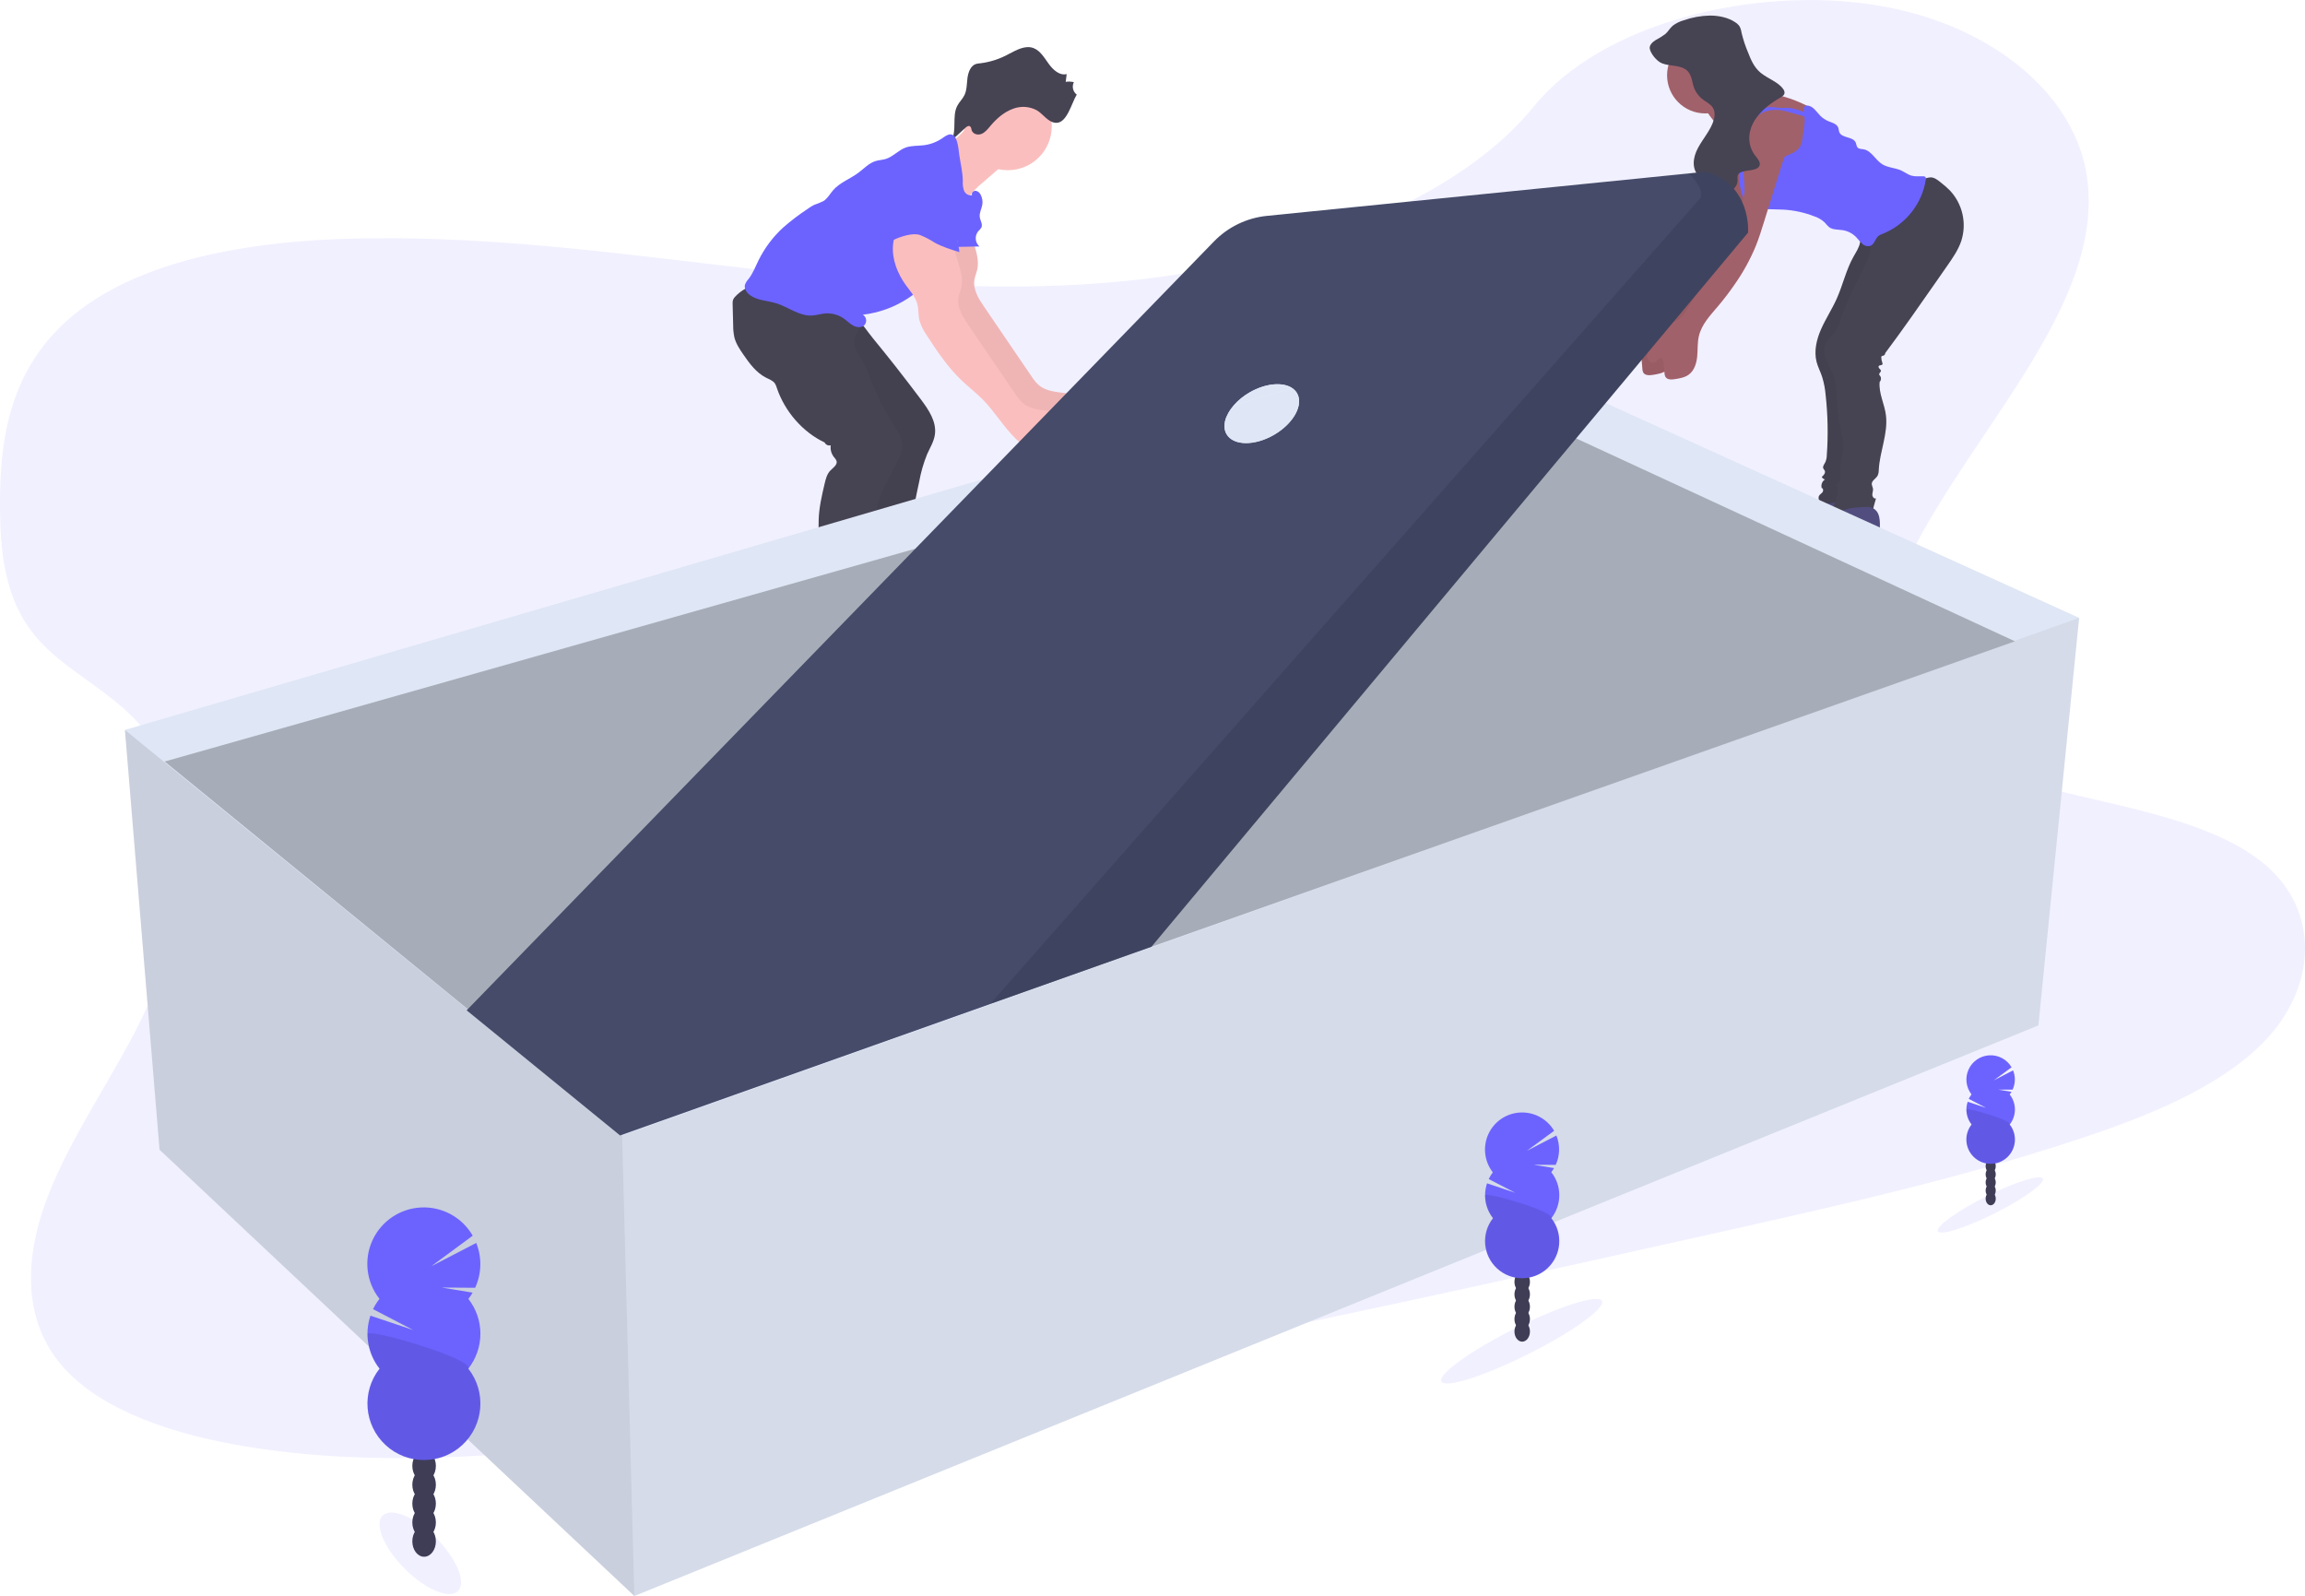
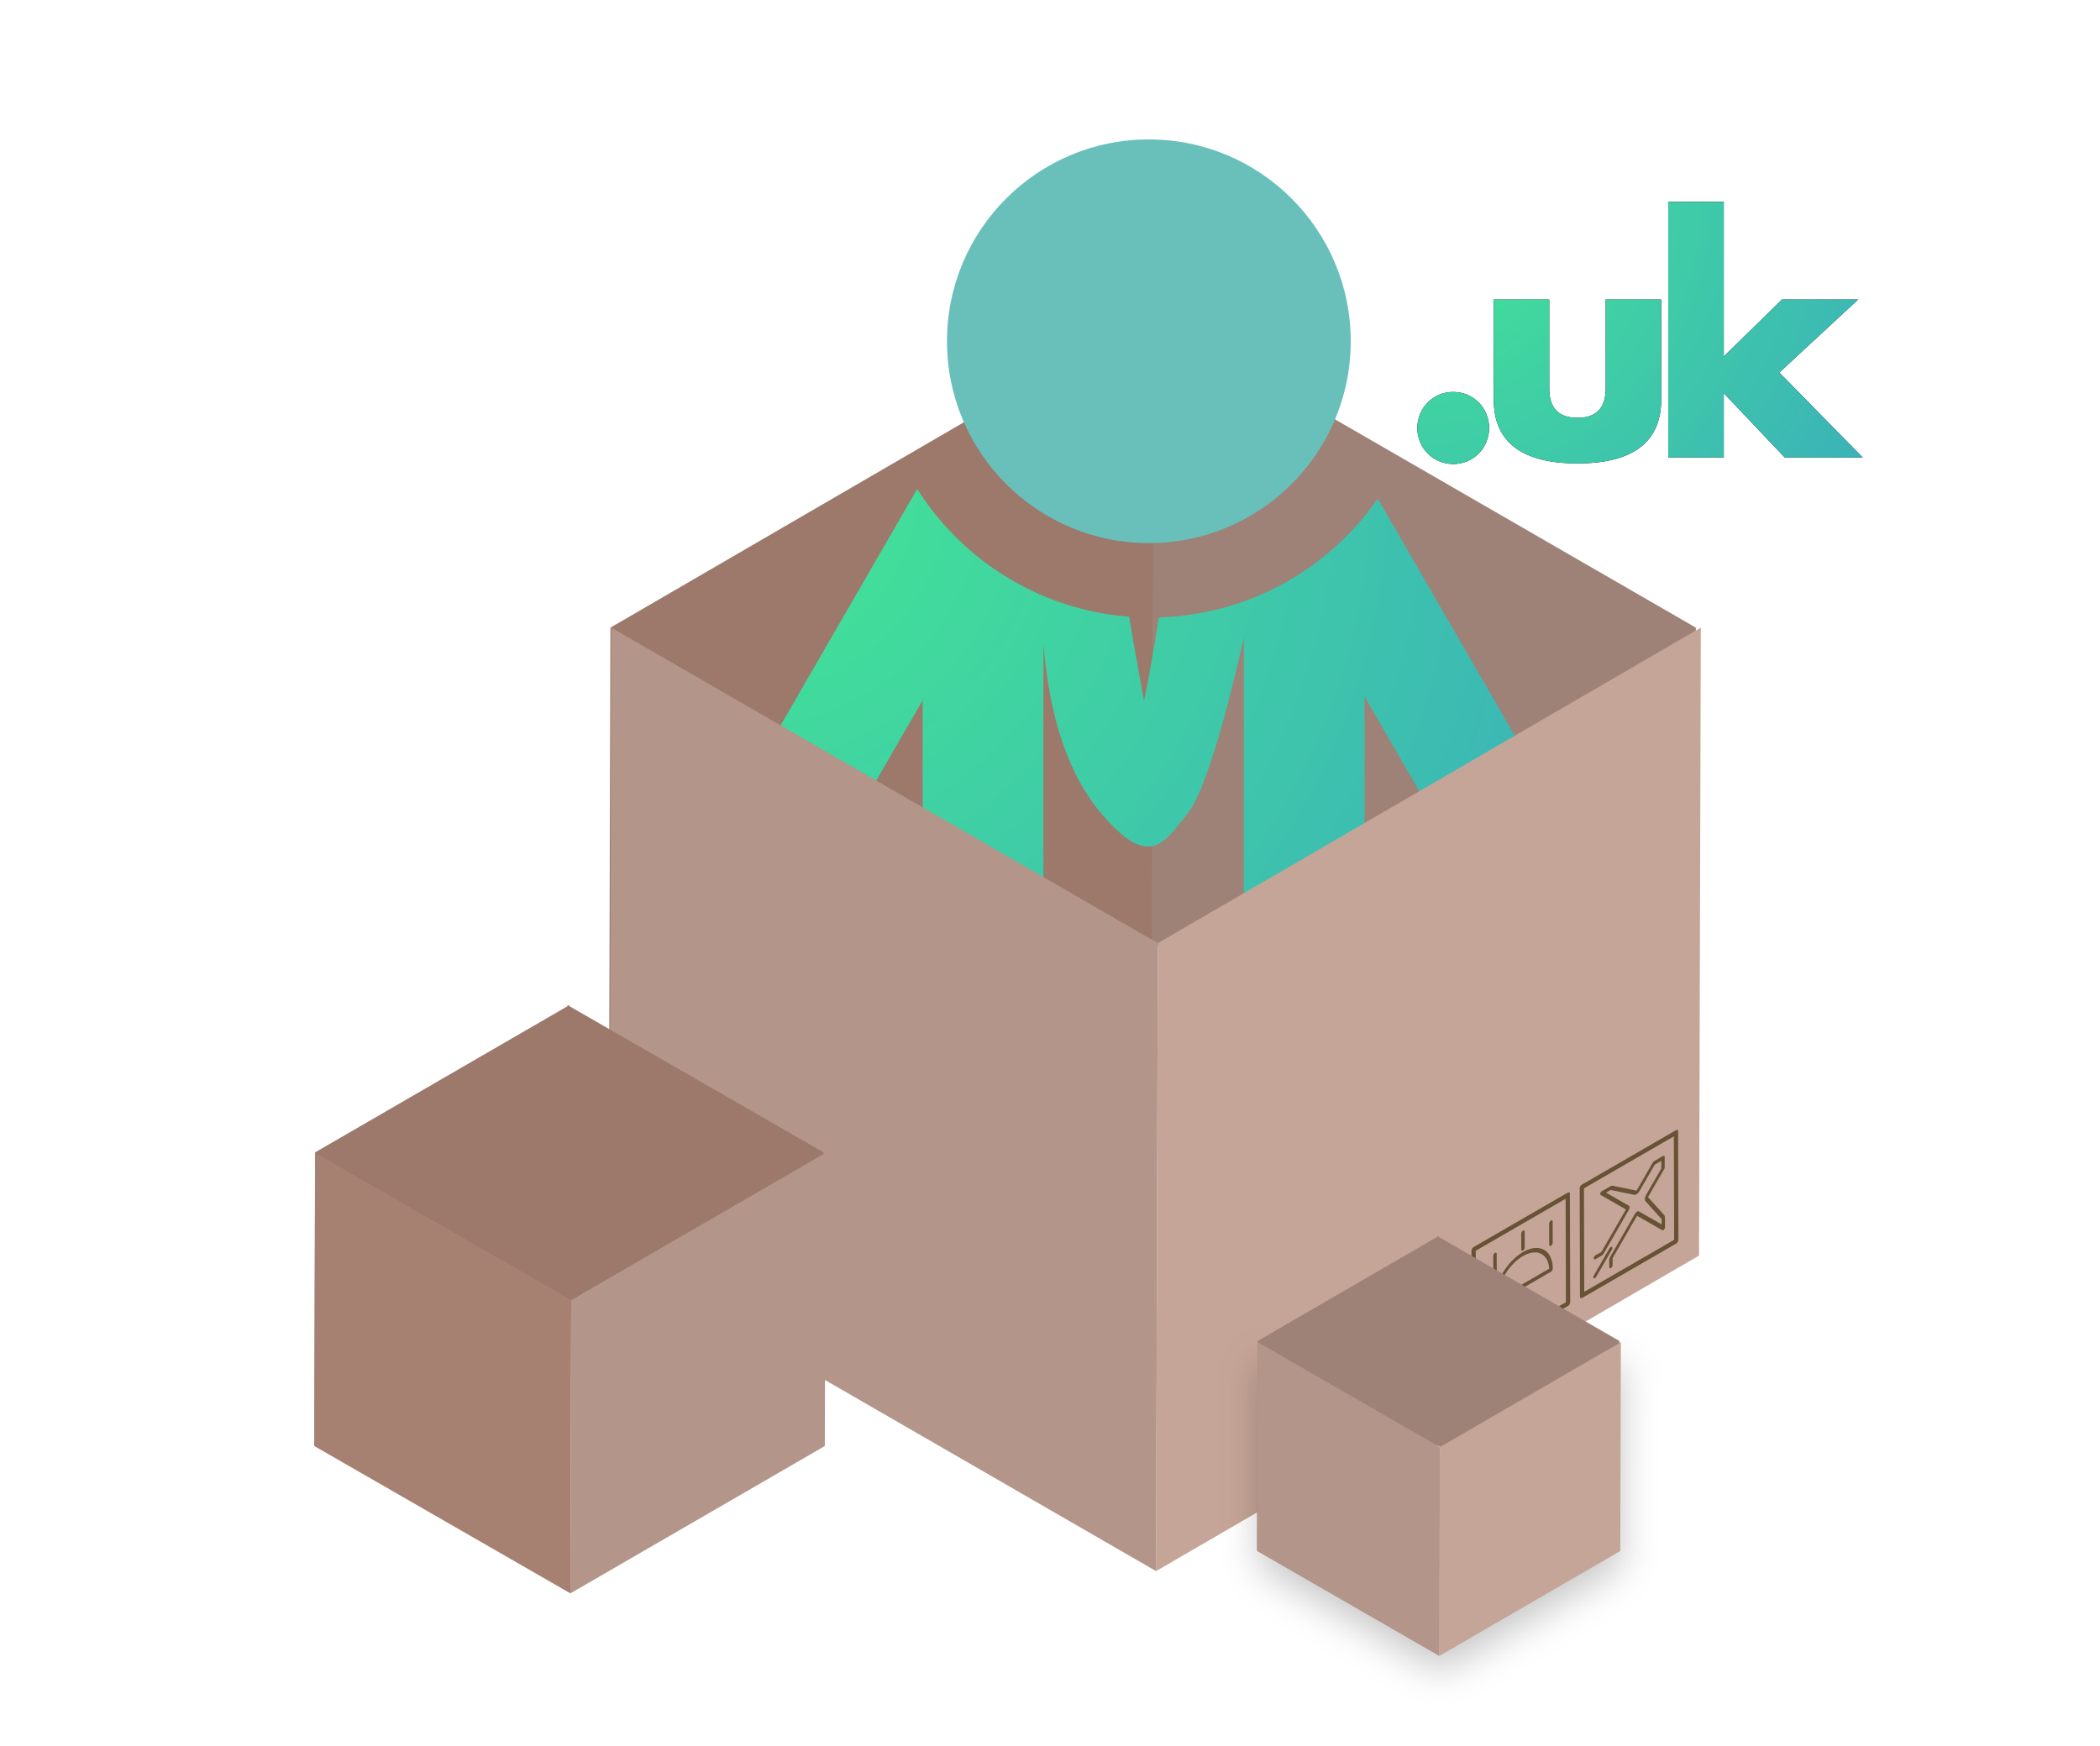
- <svg xmlns="http://www.w3.org/2000/svg" id="af37ba8d-cf8f-4443-ba8a-6bf7da051a26" data-name="Layer 1" width="1131.14" height="783.2" viewBox="0 0 1131.14 783.2">
-   <path d="M618.92,192c-71.37,12-142.69,6.62-211.31-1.15s-137-17.88-208.48-15.06C153.18,177.65,102,186.74,70,213.42,39.19,239.1,34.46,273.84,34.43,305.2c0,23.6,2,48,18.63,66.83,11.51,13.06,29.22,22.44,42.56,34.49,46.44,41.93,32.5,107.71,2.23,163.61-14.2,26.22-31.58,52-41.23,78.82s-10.88,55.63,6.56,77.6c17.28,21.77,50.64,34.1,85.4,40.53,70.61,13.07,149.21,5.25,225.26-5.42,168.35-23.61,334.94-60.78,501.08-97.86,61.48-13.73,123.23-27.52,182.46-47.38,32.89-11,66.37-24.83,87.58-46.33,26.92-27.31,27.54-64.65,1.45-87-43.77-37.57-142.62-29.49-176.5-72.39C951.26,387,959.28,355,974,326.8c31.59-60.58,92.8-120.35,84.68-180.84-5.58-41.54-47.5-76-103.59-85-58.79-9.52-134.22,8.07-168,49.76C752.4,153.61,681.94,181.42,618.92,192Z" transform="translate(-34.43 -58.4)" fill="#6c63ff" opacity="0.1" />
-   <path d="M889.11,165.49c-1.21,3.88-2.43,7.76-4,11.53A97.55,97.55,0,0,1,875,195.63a135.06,135.06,0,0,1-8.44,11.06c-3.76,4.43-7.95,8.89-9.28,14.55-.77,3.27-.51,6.69-.84,10s-1.4,6.88-4.11,8.88c-1.93,1.43-4.4,1.86-6.77,2.24-1.7.27-3.82.35-4.71-1.12a4.4,4.4,0,0,1-.46-1.94l-.41-4.89c-.09-1.05-.46-2.41-1.52-2.46s-1.59,1.36-2.49,2c-1.2.84-3,0-3.66-1.27a6.19,6.19,0,0,1-.11-4.29,20.37,20.37,0,0,1,10.48-13,30.09,30.09,0,0,0,5.1-2.66,17.43,17.43,0,0,0,4-5.06c9.28-15.28,18.61-30.64,25.15-47.27a34.72,34.72,0,0,0,2.6-9.31c.32-3.28-.19-6.56-.4-9.85a56.21,56.21,0,0,1,1.61-17.52,14,14,0,0,1,1.68-4.27c2.7-4.09,9-4.7,13-1.87a13.36,13.36,0,0,1,5.18,9.47c.29,3.31-1.62,6.75-2.59,9.84Q893.56,151.21,889.11,165.49Z" transform="translate(-34.43 -58.4)" fill="#a1616a" />
-   <path d="M889.11,165.49c-1.21,3.88-2.43,7.76-4,11.53A97.55,97.55,0,0,1,875,195.63a135.06,135.06,0,0,1-8.44,11.06c-3.76,4.43-7.95,8.89-9.28,14.55-.77,3.27-.51,6.69-.84,10s-1.4,6.88-4.11,8.88c-1.93,1.43-4.4,1.86-6.77,2.24-1.7.27-3.82.35-4.71-1.12a4.4,4.4,0,0,1-.46-1.94l-.41-4.89c-.09-1.05-.46-2.41-1.52-2.46s-1.59,1.36-2.49,2c-1.2.84-3,0-3.66-1.27a6.19,6.19,0,0,1-.11-4.29,20.37,20.37,0,0,1,10.48-13,30.09,30.09,0,0,0,5.1-2.66,17.43,17.43,0,0,0,4-5.06c9.28-15.28,18.61-30.64,25.15-47.27a34.72,34.72,0,0,0,2.6-9.31c.32-3.28-.19-6.56-.4-9.85a56.21,56.21,0,0,1,1.61-17.52,14,14,0,0,1,1.68-4.27c2.7-4.09,9-4.7,13-1.87a13.36,13.36,0,0,1,5.18,9.47c.29,3.31-1.62,6.75-2.59,9.84Q893.56,151.21,889.11,165.49Z" transform="translate(-34.43 -58.4)" opacity="0.05" />
-   <path d="M947.41,328.87a13.49,13.49,0,0,1-5.64.67c-.14-1.56-2.24-1.91-3.8-1.83a4.34,4.34,0,0,0-2.17.5c-.39.25-.69.62-1.07.87a4.54,4.54,0,0,1-2.21.57l-8.12.68c-3.62.31-7.39.6-10.78-.7a3.65,3.65,0,0,1-1.73-1.16c-.92-1.32,0-3.21,1.27-4.16s2.91-1.4,4.19-2.38c2.82-2.15,3.21-6.17,4.7-9.38a27.12,27.12,0,0,1,3.89-5.64,21.23,21.23,0,0,1,3.83-3.92c3.25-2.36,7-2.31,10.83-2.65,2.7-.24,5.24-.39,7.18,2,2.39,3,1.44,9,1.29,12.51A90.61,90.61,0,0,1,947.41,328.87Z" transform="translate(-34.43 -58.4)" fill="#514e7f" />
-   <path d="M947.41,328.87a13.49,13.49,0,0,1-5.64.67c-.14-1.56-2.24-1.91-3.8-1.83a4.34,4.34,0,0,0-2.17.5c-.39.25-.69.62-1.07.87a4.54,4.54,0,0,1-2.21.57l-8.12.68c-3.62.31-7.39.6-10.78-.7a3.65,3.65,0,0,1-1.73-1.16c-.92-1.32,0-3.21,1.27-4.16s2.91-1.4,4.19-2.38c2.82-2.15,3.21-6.17,4.7-9.38a27.12,27.12,0,0,1,3.89-5.64,21.23,21.23,0,0,1,3.83-3.92c3.25-2.36,7-2.31,10.83-2.65,2.7-.24,5.24-.39,7.18,2,2.39,3,1.44,9,1.29,12.51A90.61,90.61,0,0,1,947.41,328.87Z" transform="translate(-34.43 -58.4)" opacity="0.05" />
-   <path d="M944.13,170.91c2.48.8,3.56,3.89,3.1,6.47s-2,4.78-3.27,7.06c-3.62,6.47-5.18,13.87-8.22,20.62-2.27,5.05-5.34,9.71-7.59,14.77s-3.62,10.77-2.27,16.13c.67,2.61,2,5,2.8,7.57a42,42,0,0,1,1.64,8.55,162.41,162.41,0,0,1,.59,29.66,8.82,8.82,0,0,1-.74,3.5c-.51,1-1.39,2-1,3,.17.41.53.71.72,1.11.52,1.12-.52,2.31-1.47,3.11a2.56,2.56,0,0,0,1.59,1.23,3.78,3.78,0,0,0-1.61,4.2c.85.12.9,1.42.37,2.09s-1.37,1.1-1.75,1.87a2.61,2.61,0,0,0,1.44,3.28,6.77,6.77,0,0,0,3.92.3A43,43,0,0,0,939,304a6.22,6.22,0,0,0,2-.91,6,6,0,0,0,1.81-4,72.81,72.81,0,0,0,.45-12.27c-.36-19.84,0-39.7.86-59.53.35-8,2.75-15.75,5.83-23.11a124,124,0,0,1,5.7-11.05C960.09,185,964,176,963,166.72c-.11-1-.48-2.19-1.46-2.35a2.12,2.12,0,0,0-1.13.19,49.47,49.47,0,0,0-5.95,3.29A22.57,22.57,0,0,1,944.13,170.91Z" transform="translate(-34.43 -58.4)" fill="#464353" />
-   <path d="M944.13,170.91c2.48.8,3.56,3.89,3.1,6.47s-2,4.78-3.27,7.06c-3.62,6.47-5.18,13.87-8.22,20.62-2.27,5.05-5.34,9.71-7.59,14.77s-3.62,10.77-2.27,16.13c.67,2.61,2,5,2.8,7.57a42,42,0,0,1,1.64,8.55,162.41,162.41,0,0,1,.59,29.66,8.82,8.82,0,0,1-.74,3.5c-.51,1-1.39,2-1,3,.17.41.53.71.72,1.11.52,1.12-.52,2.31-1.47,3.11a2.56,2.56,0,0,0,1.59,1.23,3.78,3.78,0,0,0-1.61,4.2c.85.12.9,1.42.37,2.09s-1.37,1.1-1.75,1.87a2.61,2.61,0,0,0,1.44,3.28,6.77,6.77,0,0,0,3.92.3A43,43,0,0,0,939,304a6.22,6.22,0,0,0,2-.91,6,6,0,0,0,1.81-4,72.81,72.81,0,0,0,.45-12.27c-.36-19.84,0-39.7.86-59.53.35-8,2.75-15.75,5.83-23.11a124,124,0,0,1,5.7-11.05C960.09,185,964,176,963,166.72c-.11-1-.48-2.19-1.46-2.35a2.12,2.12,0,0,0-1.13.19,49.47,49.47,0,0,0-5.95,3.29A22.57,22.57,0,0,1,944.13,170.91Z" transform="translate(-34.43 -58.4)" opacity="0.05" />
-   <path d="M977.66,146.8a8.53,8.53,0,0,1,4.32-1.37c1.78.09,3.3,1.26,4.69,2.38a48,48,0,0,1,4.68,4.1,25,25,0,0,1,5.56,24.68c-1.47,4.41-4.16,8.3-6.82,12.11l-5.4,7.76c-8.24,11.83-16.48,23.66-25.11,35.21a1.34,1.34,0,0,1-.94,1.27c-.32.08-.7.07-.89.33a1,1,0,0,0-.11.53,7.76,7.76,0,0,0,.48,2.51,1.16,1.16,0,0,1,.1.85c-.28.65-1.46.29-1.84.89-.25.4.06.92.39,1.26s.74.72.68,1.19-.88,1-.85,1.58c0,.34.3.6.51.87a2.23,2.23,0,0,1-.27,2.84c-.57,5.64,2.5,11,3.11,16.62,1,8.88-3.05,17.55-3.54,26.46a6.85,6.85,0,0,1-.56,2.92c-.83,1.54-3,2.47-2.89,4.22a18.13,18.13,0,0,0,.6,2.12c.17,1-.3,2-.32,3s.86,2.23,1.81,1.84q-1.06,3.53-1.89,7.13l-18.9,1.56a16.77,16.77,0,0,1,.17-5.1c.38-1.82,1.21-3.53,1.64-5.34a6.3,6.3,0,0,0-.75-5.35,2.09,2.09,0,0,0,2.09-1.71,8.31,8.31,0,0,0,0-2.94c-.5-4.93,1.57-9.79,1.5-14.74-.05-3.9-1.42-7.64-2.11-11.48-1.48-8.2.06-17.09-3.59-24.57-2.21-4.52-5.27-9.52-2.79-13.89,1.22-2.16,3.38-3.64,4.79-5.68a23.18,23.18,0,0,0,2.56-6.18c2.91-9,7.62-17.37,11.75-25.92A27.22,27.22,0,0,0,952,182a34.61,34.61,0,0,0,.31-6.28,94.82,94.82,0,0,1,.7-11.3,10.74,10.74,0,0,1,1.37-4.67,10.54,10.54,0,0,1,3-2.69C963.58,152.75,971,150.32,977.66,146.8Z" transform="translate(-34.43 -58.4)" fill="#464353" />
-   <path d="M955,335.79a13.55,13.55,0,0,1-5.65.67c-.14-1.55-2.23-1.91-3.79-1.83a4.4,4.4,0,0,0-2.18.5c-.38.25-.68.62-1.07.87a4.52,4.52,0,0,1-2.21.57l-8.11.69c-3.63.3-7.39.59-10.79-.71a3.5,3.5,0,0,1-1.72-1.16c-.93-1.32,0-3.2,1.27-4.16s2.91-1.4,4.18-2.37c2.82-2.16,3.21-6.17,4.71-9.39a26.75,26.75,0,0,1,3.88-5.63,21.94,21.94,0,0,1,3.83-3.93c3.26-2.36,7-2.31,10.83-2.64,2.71-.25,5.25-.4,7.18,2,2.4,3,1.44,9,1.3,12.51A90.47,90.47,0,0,1,955,335.79Z" transform="translate(-34.43 -58.4)" fill="#514e7f" />
-   <circle cx="836.81" cy="36.94" r="18.72" fill="#a1616a" />
-   <path d="M888.89,100.9c2.69,2.31,6.54,2.49,10.06,2.85A62.75,62.75,0,0,1,920.58,110a7.5,7.5,0,0,1,2.5,1.72,7,7,0,0,1,1.27,2.67,17.72,17.72,0,0,1,.71,6.51,18.67,18.67,0,0,1-1.81,6.13,33.05,33.05,0,0,1-11.6,13.22,8.5,8.5,0,0,1-2.94,1.41c-2.46.51-4.84-.91-7.27-1.55a11.8,11.8,0,0,0-6.71.22c-2,.67-4.19,1.92-6.17,1.09a6.35,6.35,0,0,1-2.79-3.19,108.21,108.21,0,0,1-5.11-11.17,41.75,41.75,0,0,0-1.85-4.35c-2.17-4.14-5.92-7.33-7.79-11.61a2.54,2.54,0,0,1-.18-2.19,3,3,0,0,1,1.38-1A32.75,32.75,0,0,0,879.7,102c1.23-1.17,3.49-4.37,5.26-4.64C887,97,887.55,99.74,888.89,100.9Z" transform="translate(-34.43 -58.4)" fill="#a1616a" />
-   <path d="M888.46,138.94c2.17,1,4.72.57,7.08.08,6.06-1.26,12.19-2.55,17.8-5.17a9.64,9.64,0,0,0,4.37-3.36,10.93,10.93,0,0,0,1.22-4.19l1-7c.36-2.43-.27-4.68-.32-7.14a2.07,2.07,0,0,1,.41-1.55,1.67,1.67,0,0,1,1.22-.39c2.82,0,4.52,3,6.49,5a12.07,12.07,0,0,0,4,2.67c1.79.74,4,1.26,4.75,3.06.3.75.26,1.6.58,2.35,1.26,3,6.63,2,8,5,.38.84.36,1.89,1,2.55s1.84.65,2.83.81c3.9.64,5.8,5.16,9.14,7.29,2.81,1.79,6.43,1.75,9.45,3.15,1.69.78,3.18,2,5,2.51s3.79.24,5.7.29a1.49,1.49,0,0,1,1.13.37,1.52,1.52,0,0,1,.19,1.24,34.46,34.46,0,0,1-21.3,26.68,7.22,7.22,0,0,0-1.81.88c-1.7,1.27-2,4-3.93,4.9a4,4,0,0,1-4.09-.88,36.68,36.68,0,0,1-3-3.26,11.75,11.75,0,0,0-6.59-3.47c-2.32-.37-4.92-.1-6.79-1.52a22.13,22.13,0,0,1-2.14-2.29,13.54,13.54,0,0,0-4.86-2.9,49.44,49.44,0,0,0-15.43-3.38c-4.92-.27-10,.17-14.65-1.43a8.71,8.71,0,0,1-3.27-1.85,9.71,9.71,0,0,1-2.18-3.79A28.88,28.88,0,0,1,888.46,138.94Z" transform="translate(-34.43 -58.4)" fill="#6c63ff" />
-   <path d="M912.58,111.35c-1.38-.12-2.76.05-4.15,0-1.63,0-3.24-.4-4.87-.41a12.12,12.12,0,0,0-11.42,8.69,2.25,2.25,0,0,0-.07,1.23.87.87,0,0,0,.94.64,21.49,21.49,0,0,1,2.1-4.21,11.94,11.94,0,0,1,6.29-4.38,16.39,16.39,0,0,1,7.72-.28c1.06.2,2.11.49,3.15.77l5,1.38c.92.25,1.84.5,2.74.83.69.26,1.87,1.21,2.55,1.25.92,0,.17-.8-.24-1.34a6.56,6.56,0,0,0-3.26-2.37A27.79,27.79,0,0,0,912.58,111.35Z" transform="translate(-34.43 -58.4)" fill="#6c63ff" />
-   <path d="M900,167.58c-1.21,3.88-2.42,7.77-3.94,11.54a97.6,97.6,0,0,1-10.21,18.61,135.06,135.06,0,0,1-8.44,11.06c-3.76,4.43-8,8.89-9.28,14.55-.77,3.27-.51,6.69-.83,10s-1.41,6.88-4.11,8.88c-1.94,1.43-4.41,1.86-6.78,2.23-1.69.28-3.81.36-4.7-1.11a4.41,4.41,0,0,1-.47-1.94l-.4-4.89c-.09-1-.47-2.41-1.52-2.46s-1.6,1.36-2.5,2c-1.2.84-3,0-3.66-1.27a6.17,6.17,0,0,1-.1-4.3,20.39,20.39,0,0,1,10.47-13,31.33,31.33,0,0,0,5.11-2.66,17.4,17.4,0,0,0,4-5.06c9.28-15.28,18.61-30.64,25.16-47.27a35,35,0,0,0,2.59-9.32c.32-3.27-.18-6.56-.4-9.84a55.87,55.87,0,0,1,1.62-17.52,13.74,13.74,0,0,1,1.68-4.27c2.69-4.09,9-4.7,13-1.87a13.41,13.41,0,0,1,5.19,9.47c.29,3.31-1.63,6.75-2.59,9.84Q904.43,153.29,900,167.58Z" transform="translate(-34.43 -58.4)" fill="#a1616a" />
-   <path d="M844,82.11c-.15-1.56,1.25-3,2.84-4a38.82,38.82,0,0,0,4.81-3c1.42-1.23,2.19-2.82,3.62-4.06a15.84,15.84,0,0,1,5.39-2.68,41.23,41.23,0,0,1,12.92-2.33c4.46,0,9,1,12.36,3.27a7.59,7.59,0,0,1,2.1,1.95,8.58,8.58,0,0,1,1,3.1,61.18,61.18,0,0,0,3.23,9.81c1.39,3.53,2.87,7.19,6.14,9.92,3.5,2.91,8.85,4.59,11.16,8.12a2.61,2.61,0,0,1,.51,2.26c-.33.9-1.39,1.5-2.37,2.06-5.69,3.26-10.58,7.49-13.11,12.54s-2.44,11,1.15,15.65c1.32,1.72,3.14,3.76,1.85,5.49-2,2.63-8.69,1.12-10.25,3.91-.49.88-.2,1.9-.21,2.86,0,2.92-2.8,5.51-6.21,6.86s-7.36,1.67-11.2,1.84a9.78,9.78,0,0,1-.28-7.25,2.9,2.9,0,0,0,.29-1.64,3.93,3.93,0,0,0-1.29-1.59c-4.1-3.87-3.24-9.58-.77-14.19s6.3-8.82,7.73-13.67c.7-2.41.71-5.12-1.21-7.11a24,24,0,0,0-3.52-2.58,13.29,13.29,0,0,1-4.94-6.2c-1.15-3.19-1-7-4.34-9.14-3.21-2-7.72-1.43-11.27-2.8C847.41,88.54,844.23,84.39,844,82.11Z" transform="translate(-34.43 -58.4)" fill="#464353" />
-   <path d="M510.36,166.59c-.75,8.17,5.43,16.1,3.63,24.1-.39,1.71-1.12,3.33-1.39,5.06-.75,4.75,2.08,9.24,4.79,13.22l23.23,34.1a21.91,21.91,0,0,0,3.32,4.1c4.45,4,11.11,3.53,16.94,4.72a28.94,28.94,0,0,1,11.35,5,.71.71,0,0,1,.15,1,9.75,9.75,0,0,1-8.44,4c-.61.8,0,2,.84,2.56,1.25.87,3,1.1,3.22,3.21a3.59,3.59,0,0,1-.43,2.13,6.59,6.59,0,0,1-4.06,2.82c-8,2.46-16.74-1.86-22.76-7.74s-10.34-13.3-16.25-19.29c-3.27-3.31-7-6.14-10.36-9.35-6.72-6.41-11.95-14.19-17-22a24.2,24.2,0,0,1-3.68-7.49c-.62-2.65-.34-5.47-1.06-8.1-.94-3.46-3.46-6.21-5.57-9.11-4.12-5.68-6.87-12.62-6.33-19.62S485.38,156,492,153.65a10.28,10.28,0,0,1,6.43-.39c2.7.83,4.69,3.07,6.55,5.21l4.4,5.1a11.82,11.82,0,0,1,2.57,3.9,4.09,4.09,0,0,1-.9,4.34" transform="translate(-34.43 -58.4)" fill="#fbbebe" />
-   <path d="M510.36,166.59c-.75,8.17,5.43,16.1,3.63,24.1-.39,1.71-1.12,3.33-1.39,5.06-.75,4.75,2.08,9.24,4.79,13.22l23.23,34.1a21.91,21.91,0,0,0,3.32,4.1c4.45,4,11.11,3.53,16.94,4.72a28.94,28.94,0,0,1,11.35,5,.71.71,0,0,1,.15,1,9.75,9.75,0,0,1-8.44,4c-.61.8,0,2,.84,2.56,1.25.87,3,1.1,3.22,3.21a3.59,3.59,0,0,1-.43,2.13,6.59,6.59,0,0,1-4.06,2.82c-8,2.46-16.74-1.86-22.76-7.74s-10.34-13.3-16.25-19.29c-3.27-3.31-7-6.14-10.36-9.35-6.72-6.41-11.95-14.19-17-22a24.2,24.2,0,0,1-3.68-7.49c-.62-2.65-.34-5.47-1.06-8.1-.94-3.46-3.46-6.21-5.57-9.11-4.12-5.68-6.87-12.62-6.33-19.62S485.38,156,492,153.65a10.28,10.28,0,0,1,6.43-.39c2.7.83,4.69,3.07,6.55,5.21l4.4,5.1a11.82,11.82,0,0,1,2.57,3.9,4.09,4.09,0,0,1-.9,4.34" transform="translate(-34.43 -58.4)" opacity="0.05" />
-   <path d="M492.78,376.89c5.07,3.09,11.39,3.28,17.29,2.56.95-.12,2.08-.19,2.69.54.88,1.07-.16,2.63-1.24,3.49a25.65,25.65,0,0,1-11.89,4.89,79,79,0,0,1-11.62.77c-10.6.18-21.26.36-31.76-1.17a4.32,4.32,0,0,1-1.73-.5,3.35,3.35,0,0,1-1.31-2c-.72-2.72.67-5.66,2.76-7.55s4.78-3,7.4-4l9.23-3.59c2.16-.84,5.63-3.08,8-2.91C484.93,367.76,489.11,374.74,492.78,376.89Z" transform="translate(-34.43 -58.4)" fill="#3f3d56" />
-   <path d="M492.78,376.89c5.07,3.09,11.39,3.28,17.29,2.56.95-.12,2.08-.19,2.69.54.88,1.07-.16,2.63-1.24,3.49a25.65,25.65,0,0,1-11.89,4.89,79,79,0,0,1-11.62.77c-10.6.18-21.26.36-31.76-1.17a4.32,4.32,0,0,1-1.73-.5,3.35,3.35,0,0,1-1.31-2c-.72-2.72.67-5.66,2.76-7.55s4.78-3,7.4-4l9.23-3.59c2.16-.84,5.63-3.08,8-2.91C484.93,367.76,489.11,374.74,492.78,376.89Z" transform="translate(-34.43 -58.4)" opacity="0.05" />
-   <path d="M486.34,254.43c3.83,5.11,7.81,11,6.86,17.33-.51,3.41-2.42,6.42-3.82,9.57a67.6,67.6,0,0,0-3.87,13.44c-1.44,6.69-2.88,13.4-3.76,20.19-1,7.67,3.71,29.87,4.15,37.59.1,1.86.32,3.88,1.61,5.22.51.53,1.19,1,1.41,1.65a2.81,2.81,0,0,1-.3,1.95c-2.17,4.88-6.6,8.51-11.52,10.59s-16.89,5.66-22.23,5.84a4.34,4.34,0,0,1-2.09-.27,4.06,4.06,0,0,1-1.62-1.85c-3.85-7.38-.15-33.62-.21-41.94,0-6.95-1.69-13.85-1.38-20.79.24-5.57,1.73-11,2.28-16.56.89-9.11-.79-18.25-2.46-27.25-1.28-6.89-2.57-13.79-4.21-20.61-1-4.15-2.16-8.35-4.45-12-1.81-2.87-4.27-5.26-6.33-7.95a36,36,0,0,1-7.1-26.37c.12-.93,13.33,3.34,14.47,3.84a45.31,45.31,0,0,1,12.89,8.3c3,2.9,5.46,6.79,8.13,10.05q5.67,6.9,11.19,13.92Q480.25,246.33,486.34,254.43Z" transform="translate(-34.43 -58.4)" fill="#464353" />
-   <path d="M486.34,254.12c3.83,5.12,7.81,11,6.86,17.34-.51,3.41-2.42,6.41-3.82,9.56a67.6,67.6,0,0,0-3.87,13.44c-1.44,6.7-2.88,13.4-3.76,20.19-1,7.68,3.71,29.87,4.15,37.6.1,1.86.32,3.88,1.61,5.22.51.52,1.19.95,1.41,1.64a2.81,2.81,0,0,1-.3,1.95c-2.17,4.88-6.6,8.52-11.52,10.6s-16.89,4-22.23,4.16a4.34,4.34,0,0,1-2.09-.27,4.06,4.06,0,0,1-1.62-1.85c-3.85-7.38-.15-31.95-.21-40.27,0-6.95-1.69-13.84-1.38-20.79.24-5.57,1.73-11,2.28-16.56.89-9.1-.79-18.25-2.46-27.24-1.28-6.9-2.57-13.8-4.21-20.61-1-4.16-2.16-8.36-4.45-12-1.81-2.86-4.27-5.26-6.33-7.94a36,36,0,0,1-7.1-26.38c.12-.92,13.33,3.35,14.47,3.85a44.88,44.88,0,0,1,12.89,8.3c3,2.9,5.46,6.79,8.13,10q5.67,6.9,11.19,13.92Q480.25,246,486.34,254.12Z" transform="translate(-34.43 -58.4)" opacity="0.05" />
-   <circle cx="494.6" cy="61.99" r="21.53" fill="#fbbebe" />
-   <path d="M509.65,119.49A27.9,27.9,0,0,1,491.79,132l1.62,5.87c2.8,10.13,5.94,20.84,13.77,27.86-.86-3.43.25-7.11,2.18-10.07a38.89,38.89,0,0,1,7.31-7.64l12.39-10.78a3.42,3.42,0,0,0,.93-1,3.16,3.16,0,0,0,0-2.36c-1.58-4.91-6.09-8-9.73-11.29a34.28,34.28,0,0,1-4.91-5.72C512.81,113.33,511.28,116.86,509.65,119.49Z" transform="translate(-34.43 -58.4)" fill="#fbbebe" />
-   <path d="M557.4,98.75l.48-4c-3.4.88-6.62-2-8.79-5s-4.19-6.52-7.5-7.76c-4-1.51-8.28.91-12.12,2.91a38.33,38.33,0,0,1-13.92,4.55,9.45,9.45,0,0,0-2.3.38c-2.5.89-3.68,4-4.05,6.87s-.26,5.87-1.5,8.41c-.93,1.92-2.54,3.36-3.52,5.25-2.63,5.09-.09,12.05-2.87,17.05l6.9-6.32c.64-.58,1.53-1.19,2.22-.7s.6,1.23.82,1.91c.67,2,3.13,2.55,4.92,1.78s3.08-2.47,4.38-4c3.05-3.6,6.69-6.76,11-8.3a14.06,14.06,0,0,1,11.59.69c3.22,1.82,5.58,6.06,9.53,6.21,5.41.2,7.66-9.87,10.16-13.85a4.9,4.9,0,0,1-1.42-6.11C561,98.55,557.47,98.13,557.4,98.75Z" transform="translate(-34.43 -58.4)" fill="#464353" />
-   <path d="M467.67,376.71a22.63,22.63,0,0,0,15.48,5.77c1.45,0,3.46.28,3.47,1.73a2.42,2.42,0,0,1-.43,1.2,14.16,14.16,0,0,1-8,6.26c-3.11.94-6.42.79-9.66.62l-9.45-.49c-1.79-.09-3.58-.19-5.36-.4s-3.7-.6-5.55-.87a72.86,72.86,0,0,0-13.77-.65c-1.21.05-2.63,0-3.38-.91s-.35-2.59-.08-3.92c.56-2.74,0-5.61.52-8.36.91-4.82,5.06-8.52,9.65-10.27,4.25-1.62,11.79-3.47,15.81-.78C461.26,368.54,463.85,373.26,467.67,376.71Z" transform="translate(-34.43 -58.4)" fill="#3f3d56" />
-   <path d="M458.31,215.1c-.84,4-4.68,7-4.79,11.05-.09,3.24,2.22,6,3.88,8.74a57.65,57.65,0,0,1,4,9A137.13,137.13,0,0,0,473.05,267c2.22,3.51,4.7,7.33,4.19,11.46a17.17,17.17,0,0,1-2,5.48l-6.65,13.21a37.72,37.72,0,0,0-3.39,8.35c-.58,2.51-.64,5.11-1,7.67-1.05,8.1-4.85,16.26-2.6,24.12.19.67.9,1.49,1.42,1-2.19,4.1-4,8.24-3.79,12.89.09,2.44.84,5-.07,7.26a8.15,8.15,0,0,0-1,2.86c0,.67.31,1.3.38,2,.19,1.87-1.53,3.43-3.31,4s-3.73.56-5.53,1.09c-3.46,1-5.93,4-8.9,6.08a18.68,18.68,0,0,1-10.21,3.33,2.59,2.59,0,0,1-1.51-.3,2.47,2.47,0,0,1-.84-1.83,10.16,10.16,0,0,1,3.66-8.81,4.1,4.1,0,0,0,1.36-1.42,3.53,3.53,0,0,0,.12-1.59,118.6,118.6,0,0,1,.39-21.81,33.08,33.08,0,0,0,.35-6.95c-.19-1.93-.77-3.85-.56-5.78s1.19-3.67,1.77-5.53c1-3.3.75-6.84.85-10.3.18-6,1.55-11.88,2.92-17.72.54-2.29,1.14-4.7,2.76-6.4,1.38-1.44,3.62-2.82,3.1-4.75a5.62,5.62,0,0,0-1.27-1.89,7.63,7.63,0,0,1-1.59-5.79,2.58,2.58,0,0,1-3-1.4c-10.81-5.09-19.55-15.29-23.4-26.61a8.84,8.84,0,0,0-1-2.37c-1-1.4-2.74-2-4.28-2.78-4.84-2.43-8.19-7-11.26-11.47-1.78-2.59-3.57-5.27-4.34-8.33a27.33,27.33,0,0,1-.6-6l-.27-10.42a5.61,5.61,0,0,1,.2-2,4.86,4.86,0,0,1,1.13-1.65,20,20,0,0,1,11.05-6c2.83-.5,5.73-.41,8.6-.64,5.57-.47,11.07-2.19,16.65-1.79,8.75.65,16.55,6.71,20.67,14.46C453.67,212.69,455.2,215.05,458.31,215.1Z" transform="translate(-34.43 -58.4)" fill="#464353" />
-   <path d="M506.91,147.34a11.41,11.41,0,0,0,.64,4.74c.67,1.46,2.39,2.59,3.89,2-.46-1,.74-2.18,1.86-2.06a3.46,3.46,0,0,1,2.45,2.09,7.83,7.83,0,0,1,.72,4.81c-.36,2-1.54,4-1.23,6.05.25,1.7,1.5,3.4.83,5a8.1,8.1,0,0,1-1.6,1.92,5.43,5.43,0,0,0,.57,7.45l-16.78.34c.62,2.8-.64,5.67-2.08,8.16a51.44,51.44,0,0,1-38.35,25,3.34,3.34,0,0,1,.81,5.1c-1.37,1.35-3.68,1.19-5.39.3s-3.05-2.33-4.62-3.45a14.11,14.11,0,0,0-9.48-2.55c-2.1.2-4.14.87-6.25,1-6.21.33-11.56-4.14-17.5-6-4.36-1.34-9.3-1.33-13-4.05-1.57-1.17-2.87-3.1-2.41-5a8.46,8.46,0,0,1,1.82-2.94c2.1-2.72,3.34-6,4.85-9.09A54.45,54.45,0,0,1,418.82,170a109,109,0,0,1,12-9.12,20.63,20.63,0,0,1,3.25-2,34.11,34.11,0,0,0,4.46-1.81c2-1.24,3.11-3.43,4.63-5.2,3.32-3.88,8.43-5.66,12.53-8.71,2.75-2.05,5.18-4.75,8.46-5.74,1.59-.48,3.3-.52,4.89-1,3.63-1.1,6.27-4.32,9.82-5.62,2.82-1,5.92-.76,8.9-1.13a20.56,20.56,0,0,0,9.13-3.47,11.16,11.16,0,0,1,3-1.72c4.49-1.37,4.86,7,5.28,9.91C505.79,138.69,506.91,143,506.91,147.34Z" transform="translate(-34.43 -58.4)" fill="#6c63ff" />
-   <path d="M502.52,175.44c-.75,8.17,5.42,16.1,3.63,24.1-.39,1.71-1.13,3.33-1.4,5.05-.74,4.75,2.09,9.25,4.8,13.23l23.23,34.09a21.22,21.22,0,0,0,3.32,4.1c4.45,3.95,11.11,3.54,16.94,4.72a29.08,29.08,0,0,1,11.35,5,.74.74,0,0,1,.15,1,9.77,9.77,0,0,1-8.44,4c-.61.8,0,2,.84,2.56,1.25.86,3,1.09,3.21,3.21a3.52,3.52,0,0,1-.42,2.13,6.62,6.62,0,0,1-4.06,2.82c-8,2.46-16.74-1.86-22.76-7.74s-10.34-13.3-16.25-19.29c-3.27-3.31-7-6.15-10.36-9.36-6.72-6.4-11.95-14.19-17-22a24.2,24.2,0,0,1-3.68-7.49c-.62-2.66-.34-5.47-1.06-8.11-.94-3.45-3.47-6.2-5.57-9.1-4.12-5.68-6.88-12.62-6.33-19.62s4.87-13.89,11.47-16.27a10.29,10.29,0,0,1,6.43-.39c2.71.83,4.7,3.07,6.55,5.21l4.41,5.09a12,12,0,0,1,2.57,3.91,4.07,4.07,0,0,1-.91,4.34" transform="translate(-34.43 -58.4)" fill="#fbbebe" />
-   <path d="M490.77,141.87c3.06.18,6.41.49,8.57,2.66a12.23,12.23,0,0,1,2.16,3.39c2.1,4.26,4.13,8.72,4.29,13.47.12,3.8-1,7.51-1.56,11.27-.48,3.12.74,6.31,1,9.46-3.79-1.15-8.79-2.73-12.22-4.7a40.52,40.52,0,0,0-7.16-3.71c-3.64-1.22-9.78.87-13.22,2.57-.19-2.43,1.64-6.67,1.45-9.11a10.33,10.33,0,0,0-.55-3,17.74,17.74,0,0,0-1.83-2.91,11.92,11.92,0,0,1,1.07-14c3.07-3.46,7.89-4.76,12.49-5.29a54,54,0,0,1,8.72-.31" transform="translate(-34.43 -58.4)" fill="#6c63ff" />
-   <polygon points="1020.3 303.2 1000.3 503.2 311.3 783.2 78.3 564.2 61.3 358.2 718.3 166.2 1020.3 303.2" fill="#dfe6f5" />
-   <polygon points="311.3 783.2 78.3 564.2 61.3 358.2 305.3 557.2 311.3 783.2" opacity="0.1" />
-   <polygon points="1020.3 303.2 1000.3 503.2 311.3 783.2 305.3 557.2 1020.3 303.2" opacity="0.05" />
-   <polygon points="80.8 373.7 722.8 191.7 988.8 314.7 304.8 556.7 80.8 373.7" fill="#a7adb8" />
-   <path d="M871.23,142.69l-7.89.8L656.19,164.33a42.09,42.09,0,0,0-26,12.53l-113,116.28L263.43,554.19l75.3,61.41,181.58-64.5L599.48,523,822.1,256.53l70.17-84S894.09,148.64,871.23,142.69ZM659.65,271.78c-9.55,5.55-20,5.4-23.32-.33-2.25-3.88-.65-9.33,3.58-14.17A30.73,30.73,0,0,1,647.6,251c7.9-4.59,16.39-5.27,21-2.13a7.63,7.63,0,0,1,2.34,2.46C674.25,257.09,669.2,266.24,659.65,271.78Z" transform="translate(-34.43 -58.4)" fill="#454b69" />
-   <path d="M871.23,142.69l-7.89.8c9.67,10.17,4.64,13.1,4.64,13.1l-76,86.26L520.31,551.1,599.48,523,822.1,256.53l70.17-84S894.09,148.64,871.23,142.69Z" transform="translate(-34.43 -58.4)" opacity="0.1" />
-   <path d="M647.6,251a30.73,30.73,0,0,0-7.69,6.25l28.67-8.38C664,245.76,655.5,246.44,647.6,251Z" transform="translate(-34.43 -58.4)" fill="#dfe6f5" />
-   <path d="M636.33,271.45c3.33,5.73,13.77,5.88,23.32.33s14.6-14.69,11.27-20.42a7.63,7.63,0,0,0-2.34-2.46l-28.67,8.38C635.68,262.12,634.08,267.57,636.33,271.45Z" transform="translate(-34.43 -58.4)" fill="#dfe6f5" />
-   <ellipse cx="781.16" cy="716.62" rx="44.07" ry="7.08" transform="translate(-272.71 367.53) rotate(-26.62)" fill="#6c63ff" opacity="0.1" />
-   <ellipse cx="746.99" cy="653.41" rx="3.8" ry="4.98" fill="#3f3d56" />
-   <ellipse cx="746.99" cy="647.32" rx="3.8" ry="4.98" fill="#3f3d56" />
-   <ellipse cx="746.99" cy="641.24" rx="3.8" ry="4.98" fill="#3f3d56" />
-   <ellipse cx="746.99" cy="635.16" rx="3.8" ry="4.98" fill="#3f3d56" />
-   <ellipse cx="746.99" cy="629.08" rx="3.8" ry="4.98" fill="#3f3d56" />
-   <ellipse cx="746.99" cy="623" rx="3.8" ry="4.98" fill="#3f3d56" />
-   <ellipse cx="746.99" cy="616.92" rx="3.8" ry="4.98" fill="#3f3d56" />
-   <path d="M795.65,633.7a18.65,18.65,0,0,0,1.41-2.09l-10-1.64,10.81.08a18.25,18.25,0,0,0,.34-14.42l-14.49,7.51,13.37-9.82A18.21,18.21,0,1,0,767,633.7,18,18,0,0,0,765,637l13,6.73-13.82-4.64a18.24,18.24,0,0,0,2.93,17.1,18.21,18.21,0,1,0,28.63,0,18.23,18.23,0,0,0,0-22.51Z" transform="translate(-34.43 -58.4)" fill="#6c63ff" />
-   <path d="M763.13,645A18.14,18.14,0,0,0,767,656.21a18.21,18.21,0,1,0,28.63,0C798.09,653.11,763.13,642.91,763.13,645Z" transform="translate(-34.43 -58.4)" opacity="0.1" />
-   <ellipse cx="1011.16" cy="649.75" rx="28.81" ry="4.63" transform="translate(-218.38 463.49) rotate(-26.62)" fill="#6c63ff" opacity="0.1" />
-   <ellipse cx="976.9" cy="588.21" rx="2.48" ry="3.25" fill="#3f3d56" />
-   <ellipse cx="976.9" cy="584.23" rx="2.48" ry="3.25" fill="#3f3d56" />
-   <ellipse cx="976.9" cy="580.25" rx="2.48" ry="3.25" fill="#3f3d56" />
-   <ellipse cx="976.9" cy="576.28" rx="2.48" ry="3.25" fill="#3f3d56" />
-   <ellipse cx="976.9" cy="572.3" rx="2.48" ry="3.25" fill="#3f3d56" />
-   <ellipse cx="976.9" cy="568.33" rx="2.48" ry="3.25" fill="#3f3d56" />
-   <ellipse cx="976.9" cy="564.35" rx="2.48" ry="3.25" fill="#3f3d56" />
-   <path d="M1020.63,595.54a11.19,11.19,0,0,0,.92-1.36l-6.53-1.07,7.07,0a12,12,0,0,0,1.09-5,11.76,11.76,0,0,0-.87-4.45l-9.47,4.91,8.74-6.42a11.9,11.9,0,1,0-19.66,13.32,12.17,12.17,0,0,0-1.36,2.17l8.48,4.41-9-3a11.9,11.9,0,0,0,1.92,11.18,11.91,11.91,0,1,0,18.71,0,11.9,11.9,0,0,0,0-14.72Z" transform="translate(-34.43 -58.4)" fill="#6c63ff" />
-   <path d="M999.37,602.9a11.83,11.83,0,0,0,2.55,7.36,11.91,11.91,0,1,0,18.71,0C1022.22,608.23,999.37,601.56,999.37,602.9Z" transform="translate(-34.43 -58.4)" opacity="0.1" />
-   <ellipse cx="240.7" cy="820.63" rx="10.77" ry="26.16" transform="translate(-544.21 352.16) rotate(-45)" fill="#6c63ff" opacity="0.1" />
-   <ellipse cx="208.12" cy="756.37" rx="5.78" ry="7.57" fill="#3f3d56" />
-   <ellipse cx="208.12" cy="747.12" rx="5.78" ry="7.57" fill="#3f3d56" />
-   <ellipse cx="208.12" cy="737.86" rx="5.78" ry="7.57" fill="#3f3d56" />
-   <ellipse cx="208.12" cy="728.6" rx="5.78" ry="7.57" fill="#3f3d56" />
-   <ellipse cx="208.12" cy="719.35" rx="5.78" ry="7.57" fill="#3f3d56" />
-   <ellipse cx="208.12" cy="710.09" rx="5.78" ry="7.57" fill="#3f3d56" />
-   <ellipse cx="208.12" cy="700.84" rx="5.78" ry="7.57" fill="#3f3d56" />
-   <path d="M264.21,695.9a27.57,27.57,0,0,0,2.15-3.17l-15.2-2.5,16.44.12a27.71,27.71,0,0,0,.53-22l-22.06,11.44,20.34-15a27.71,27.71,0,1,0-45.76,31,27.43,27.43,0,0,0-3.16,5.05l19.73,10.25-21-7.06a27.74,27.74,0,0,0,4.47,26,27.71,27.71,0,1,0,43.56,0,27.71,27.71,0,0,0,0-34.26Z" transform="translate(-34.43 -58.4)" fill="#6c63ff" />
-   <path d="M214.72,713a27.59,27.59,0,0,0,5.93,17.13,27.71,27.71,0,1,0,43.56,0C267.92,725.45,214.72,709.92,214.72,713Z" transform="translate(-34.43 -58.4)" opacity="0.1" />
+ <svg xmlns="http://www.w3.org/2000/svg" xmlns:xlink="http://www.w3.org/1999/xlink" width="1009" height="839">
+   <defs>
+     <radialGradient id="a" cx="0%" cy="0%" r="203.844%" fx="0%" fy="0%" gradientTransform="scale(.56297 1) rotate(29.378)">
+       <stop offset="0%" stop-color="#43E695" />
+       <stop offset="100%" stop-color="#3BB2B8" />
+     </radialGradient>
+     <radialGradient id="c" cx="0%" cy="0%" r="197.094%" fx="0%" fy="0%" gradientTransform="scale(.58879 1) rotate(30.489)">
+       <stop offset="0%" stop-color="#43E695" />
+       <stop offset="100%" stop-color="#3BB2B8" />
+     </radialGradient>
+     <path id="b" d="M681 205.677c0-2.37.442-4.615 1.326-6.737.885-2.122 2.113-3.973 3.685-5.552a17.023 17.023 0 0 1 5.527-3.702c2.112-.888 4.348-1.332 6.706-1.332 2.358 0 4.593.444 6.706 1.332a17.023 17.023 0 0 1 5.527 3.702c1.572 1.58 2.8 3.43 3.684 5.552.884 2.122 1.327 4.368 1.327 6.737 0 2.369-.443 4.614-1.327 6.737-.884 2.122-2.112 3.973-3.684 5.552a17.023 17.023 0 0 1-5.527 3.701c-2.113.889-4.348 1.333-6.706 1.333-2.358 0-4.594-.444-6.706-1.333a17.023 17.023 0 0 1-5.527-3.701c-1.572-1.58-2.8-3.43-3.685-5.552-.884-2.123-1.326-4.368-1.326-6.737zm63.375-61.742v42.79c0 9.377 4.52 14.066 13.559 14.066 9.04 0 13.56-4.689 13.56-14.066v-42.79h26.675v47.972c0 10.266-3.365 17.965-10.095 23.098-6.73 5.133-16.777 7.699-30.14 7.699s-23.41-2.566-30.14-7.7c-6.73-5.132-10.096-12.831-10.096-23.097v-47.972h26.677zM828.235 97v74.327l28.003-27.392h36.551l-37.877 35.09L895 219.892h-37.435l-29.33-30.945v30.945H801.56V97h26.677z" />
+     <filter id="d" width="131%" height="135.8%" x="-15.5%" y="-17.9%" filterUnits="objectBoundingBox">
+       <feGaussianBlur in="SourceGraphic" stdDeviation="9" />
+     </filter>
+   </defs>
+   <g fill="none" fill-rule="evenodd">
+     <path fill="#9E8277" d="M814.818 301.634l-.856 301.79-262.617-151.633L552.2 150l262.618 151.634" />
+     <path fill="#9C796A" d="M293.304 301.625L554.193 150l-.855 301.791-260.889 151.624.855-301.79" />
+     <path fill="url(#a)" d="M542.485 296.366c2.987 17.243 5.382 30.729 7.186 40.456 2.165-10.372 4.562-23.743 7.193-40.114 43.576-1.286 81.878-23.568 105.126-57.072l78.358 135.63a4.5 4.5 0 0 1-1.646 6.147l-.002.001-38.172 22.02a4.5 4.5 0 0 1-6.145-1.647l-38.747-67.065V450h-58.002V306.6c-10.857 47.374-19.904 75.528-27.142 84.464-10.856 13.403-17.898 27.503-41.27 0-15.581-18.335-24.876-45.462-27.886-81.38V450h-58.002V336.503l-37.717 65.284a4.5 4.5 0 0 1-6.145 1.647l-38.172-22.02h-.002a4.5 4.5 0 0 1-1.646-6.148L440.688 235c21.776 34.371 58.93 58.047 101.797 61.366z" />
+     <circle cx="552" cy="164" r="97" fill="#69C0BB" />
+     <g fill-rule="nonzero">
+       <use fill="#000" xlink:href="#b" />
+       <use fill="url(#c)" xlink:href="#b" />
+     </g>
+     <path fill="#C5A597" d="M556.316 453.248l260.888-151.625-.855 301.792-260.89 151.623.857-301.79" />
+     <path fill="#B39589" d="M556.316 453.248l-.856 301.79-262.618-151.633.856-301.791 262.618 151.634" />
+     <path fill="#9C796A" d="M272.749 624.212L151 694.727l.401-140.924 121.247-70.225.001-.578.5.288.497-.288-.002.572 122.06 70.235-.4 140.924-122.555-70.519z" />
+     <path fill="#B39589" d="M274.456 624.807l122.245-70.803-.4 140.925-122.246 70.802.401-140.924" />
+     <path fill="#A68171" d="M274.456 624.807l-.401 140.924L151 694.924 151.401 554l123.055 70.807" />
+     <g fill="#685235">
+       <path d="M707.718 653.903c-.337 0-.57-.267-.571-.724L707 601.087c-.002-.653.459-1.446 1.027-1.776l45.238-26.17a.945.945 0 0 1 .465-.141c.336 0 .568.264.569.726l.148 52.091c.001.646-.46 1.446-1.027 1.775l-45.24 26.17a.934.934 0 0 1-.462.141m44.524-77.8l-43.185 24.981.142 49.72 43.184-24.981-.14-49.72" />
+       <path d="M731.39 601.09c-.275 0-.465-.217-.465-.589l-.023-7.6c0-.533.375-1.177.837-1.445a.77.77 0 0 1 .376-.115c.273 0 .459.216.46.594l.022 7.598c0 .526-.368 1.174-.832 1.442a.759.759 0 0 1-.375.115M717.945 614.367c-.276 0-.466-.218-.466-.596l-.03-10.235c0-.532.375-1.177.837-1.443a.766.766 0 0 1 .38-.117c.273 0 .46.214.462.589l.029 10.236c.001.532-.374 1.183-.837 1.452a.765.765 0 0 1-.375.114M744.824 598.818c-.275 0-.465-.218-.466-.596l-.03-10.234c0-.534.375-1.178.838-1.445a.765.765 0 0 1 .379-.116c.273 0 .46.214.462.59l.029 10.234c.001.533-.373 1.185-.836 1.452a.754.754 0 0 1-.376.115M731.475 634.32c-.27 0-.456-.21-.456-.578l-.04-14.362-11.667 6.748-.181.11-.176.098-.217.132c-.076.046-.156.096-.237.142-.13.076-.263.144-.392.18a.532.532 0 0 1-.128.015c-.214 0-.374-.146-.442-.406a2.003 2.003 0 0 1-.032-.364c-.014-2.753.7-6.062 2-9.311a34.63 34.63 0 0 1 5.117-8.73c2.155-2.67 4.621-4.85 7.125-6.299 2.243-1.297 4.461-1.975 6.45-1.975.178 0 .354.006.527.017 2.14.129 3.952 1.065 5.236 2.706.738.939 1.291 2.098 1.647 3.436.182.671.313 1.392.39 2.13.006.096.018.196.03.302.052.41.115.923.042 1.449-.09.65-.368 1.116-.818 1.377-.314.168-.592.335-.87.487l-11.733 6.79.038 13.416 3.615-2.091a.774.774 0 0 1 .381-.117c.272 0 .46.211.46.576.002.525-.373 1.163-.836 1.43l-4.448 2.573a.782.782 0 0 1-.385.119m6.01-32.454c-1.72 0-3.667.568-5.73 1.761-6.67 3.858-12.106 12.845-12.523 20.62l25.115-14.529c-.317-5.02-3.022-7.852-6.862-7.852" />
+       <g>
+         <path d="M765.991 614.363a.406.406 0 0 1-.208-.053c-.316-.18-.317-.77-.004-1.314l7.57-13.143c.154-.26.357-.477.573-.602a.716.716 0 0 1 .358-.11c.076 0 .147.018.21.051.316.18.318.77.004 1.315l-7.576 13.147c-.154.266-.363.48-.566.598a.733.733 0 0 1-.36.11" />
+         <path d="M759.718 623.903c-.337 0-.57-.267-.571-.724L759 571.088c-.002-.654.459-1.447 1.027-1.776l45.238-26.17a.95.95 0 0 1 .466-.142c.335 0 .567.264.568.726l.147 52.091c.002.647-.459 1.447-1.026 1.775l-45.24 26.17a.944.944 0 0 1-.462.141m44.524-77.799l-43.185 24.981.14 49.719 43.186-24.981-.14-49.719" />
+         <path d="M773.668 609.524c-.265 0-.447-.213-.448-.576l-.01-3.324c-.001-.533.182-1.159.51-1.717l11.934-20.72c.237-.412.562-.737.888-.924.2-.116.402-.18.582-.18a.61.61 0 0 1 .307.076l10.955 6.255-.007-2.508-7.724-8.594c-.532-.594-.437-1.866.227-3.019l7.323-12.71.014-3.708-3.14 1.818-7.384 12.773c-.383.664-.889 1.183-1.398 1.477-.3.175-.605.27-.884.27a1.08 1.08 0 0 1-.223-.021l-11.302-2.312-2.227 1.274 10.954 6.255c.236.135.366.422.367.813.002.383-.126.821-.36 1.226l-11.943 20.723c-.325.573-.768 1.036-1.231 1.304l-2.893 1.674a.732.732 0 0 1-.362.11c-.262 0-.443-.208-.444-.57 0-.511.356-1.137.8-1.394l2.912-1.685 11.763-20.379-12.136-6.93c-.224-.12-.287-.468-.17-.87.122-.404.399-.778.714-.96l4.034-2.334c.355-.205.697-.31 1.01-.31.087 0 .17.007.25.023l11.414 2.333 7.804-13.542c.141-.246.337-.46.548-.58l4.361-2.524a.704.704 0 0 1 .347-.108c.073 0 .142.018.203.053.148.077.23.259.23.492l.014 5.03c.001.234-.079.508-.226.764l-7.803 13.543 7.785 8.629c.254.279.385.708.386 1.22l.014 4.652c0 .363-.184.79-.473 1.099a1.314 1.314 0 0 1-.29.234.716.716 0 0 1-.352.107.399.399 0 0 1-.204-.052l-12.137-6.929-11.701 20.315-.016 3.43c.002.512-.361 1.142-.805 1.399a.73.73 0 0 1-.357.109" />
+       </g>
+     </g>
+     <g>
+       <path fill="#000" fill-opacity=".225" d="M88.145 209L1 158.503 1.284 58l87.145 50.497L175 58.003l-.284 100.503L88.145 209z" filter="url(#d)" transform="translate(604 594)" />
+       <g fill="#9E8277">
+         <path d="M778.079 644.433l-.286 100.376-87.539-50.434.285-100.375 87.54 50.433" />
+         <path d="M604.285 644.43L691.248 594l-.285 100.376L604 744.805l.285-100.375" />
+       </g>
+       <path fill="#C5A597" d="M691.825 695.433l86.962-50.43-.285 100.376-86.963 50.43.286-100.376" />
+       <path fill="#B39589" d="M691.825 695.433l-.286 100.376L604 745.375 604.285 645l87.54 50.433" />
+     </g>
+   </g>
</svg>
